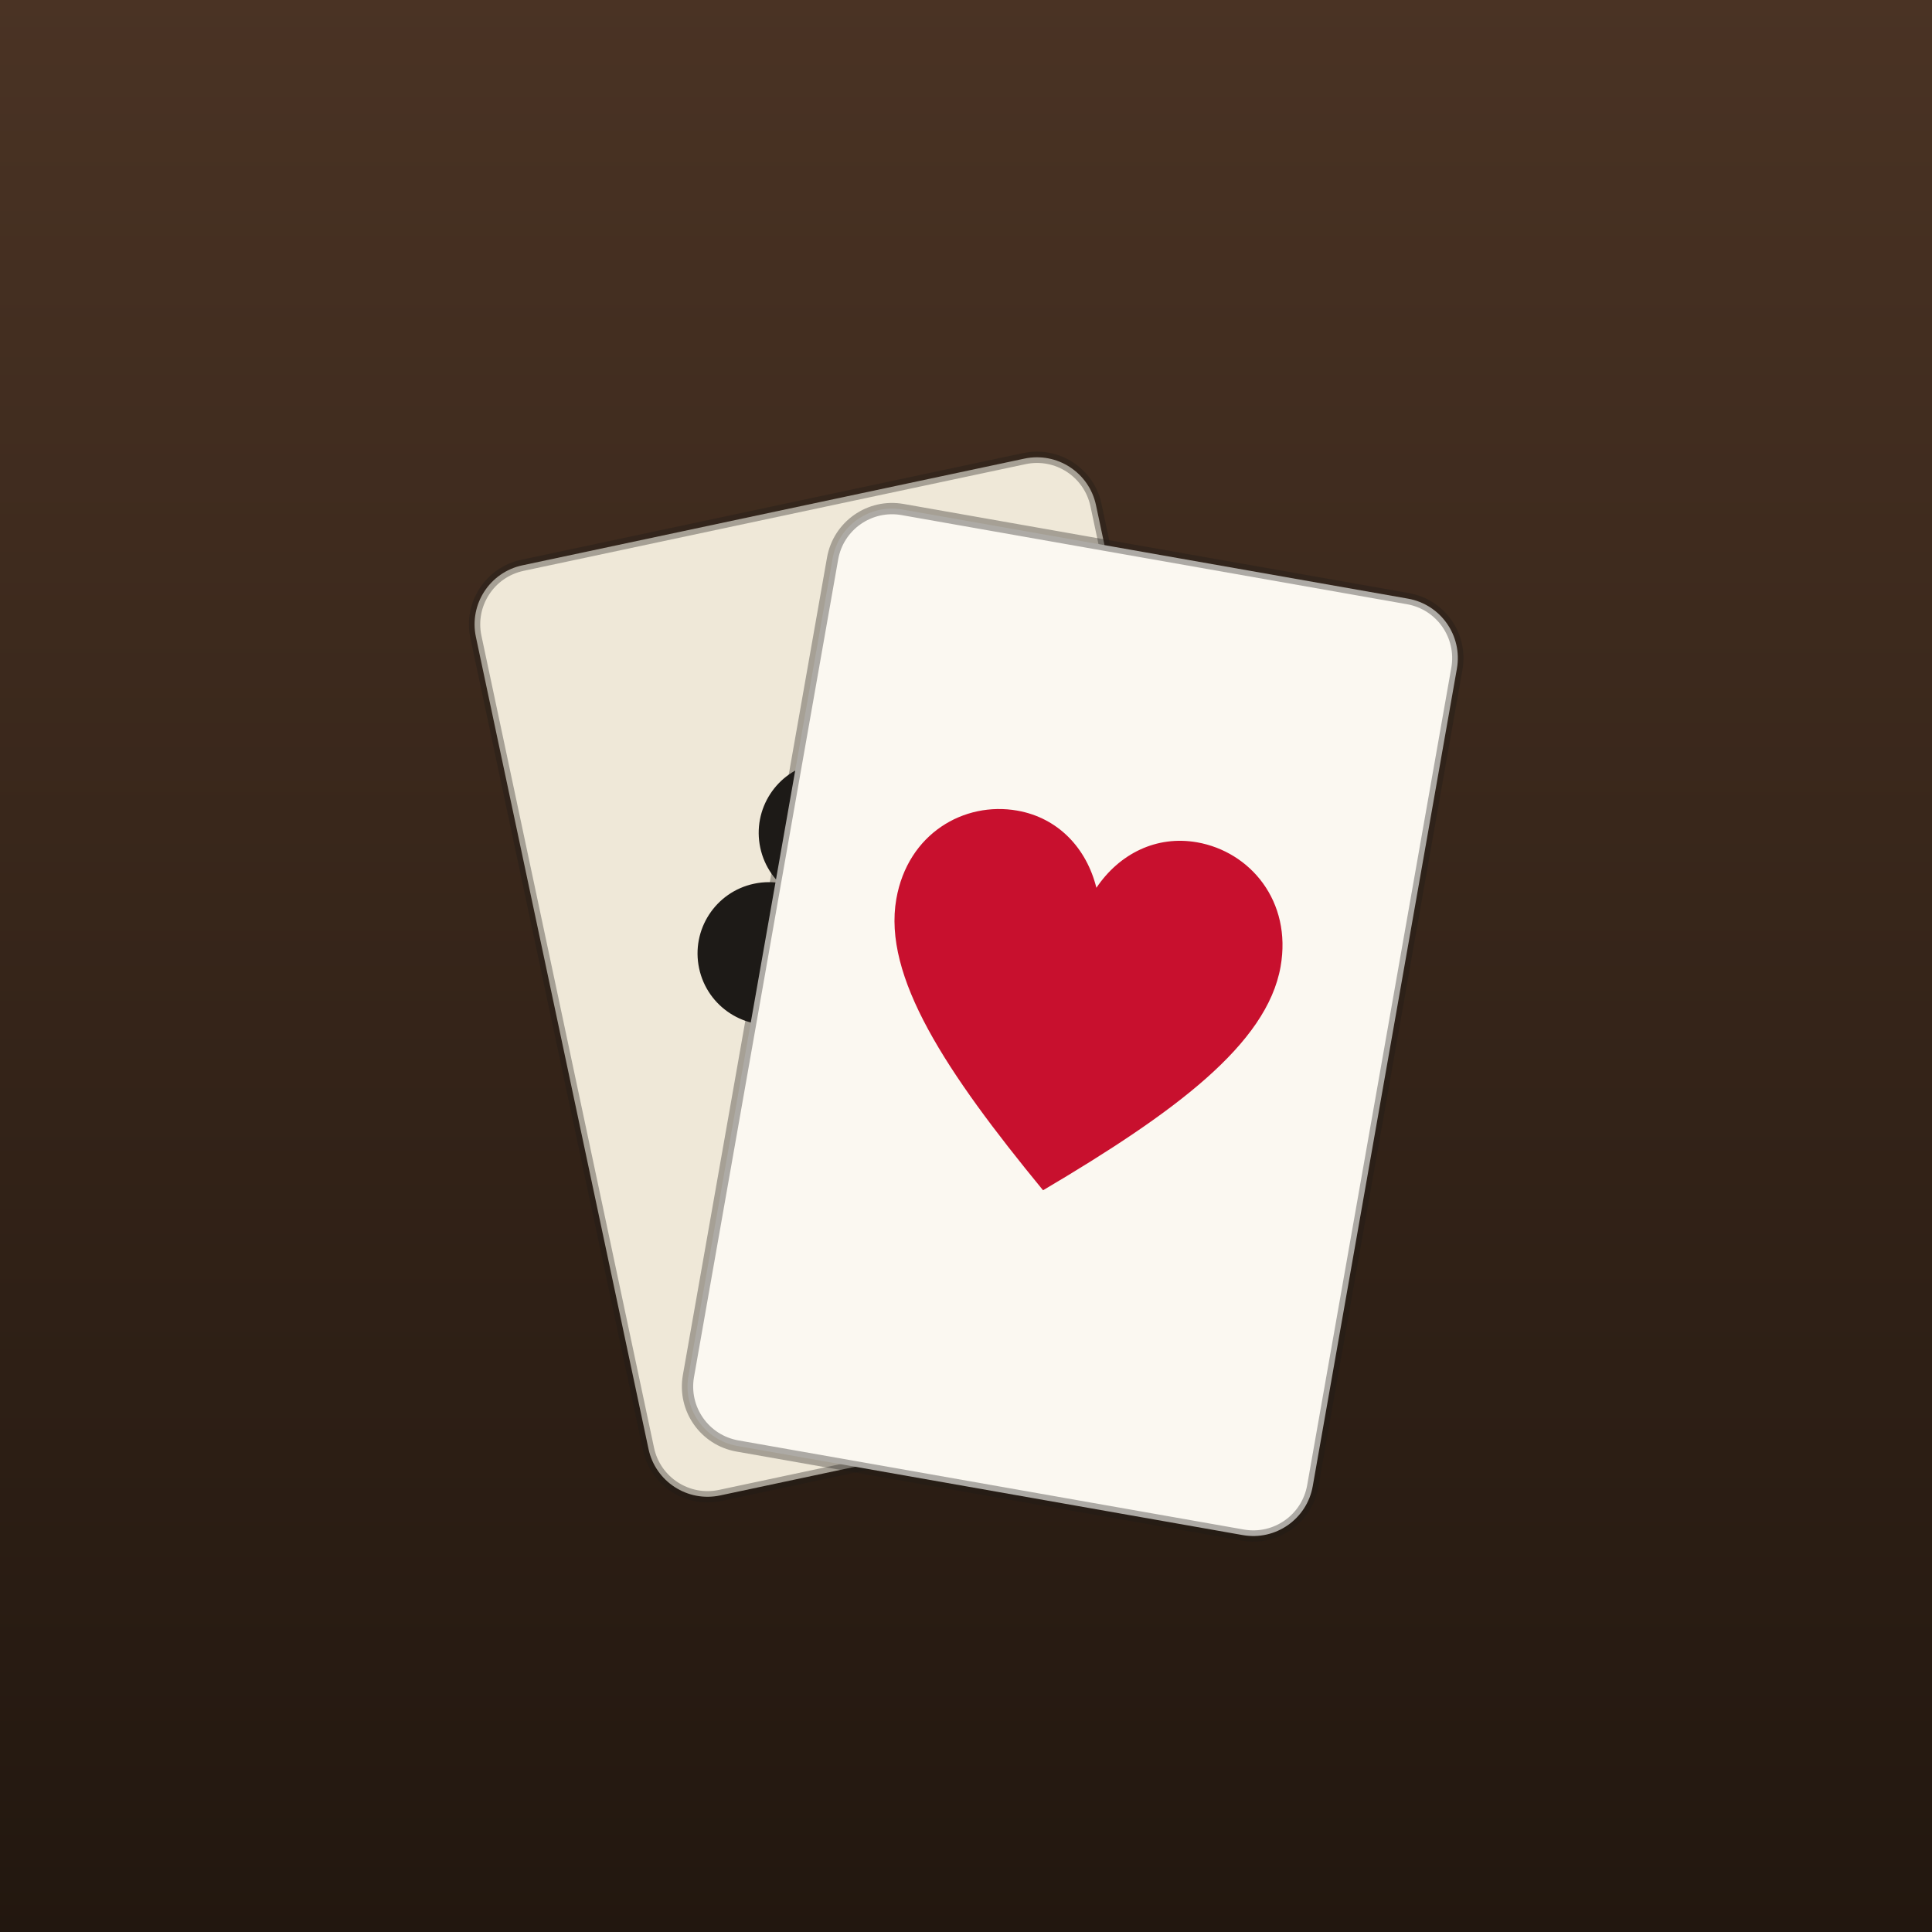
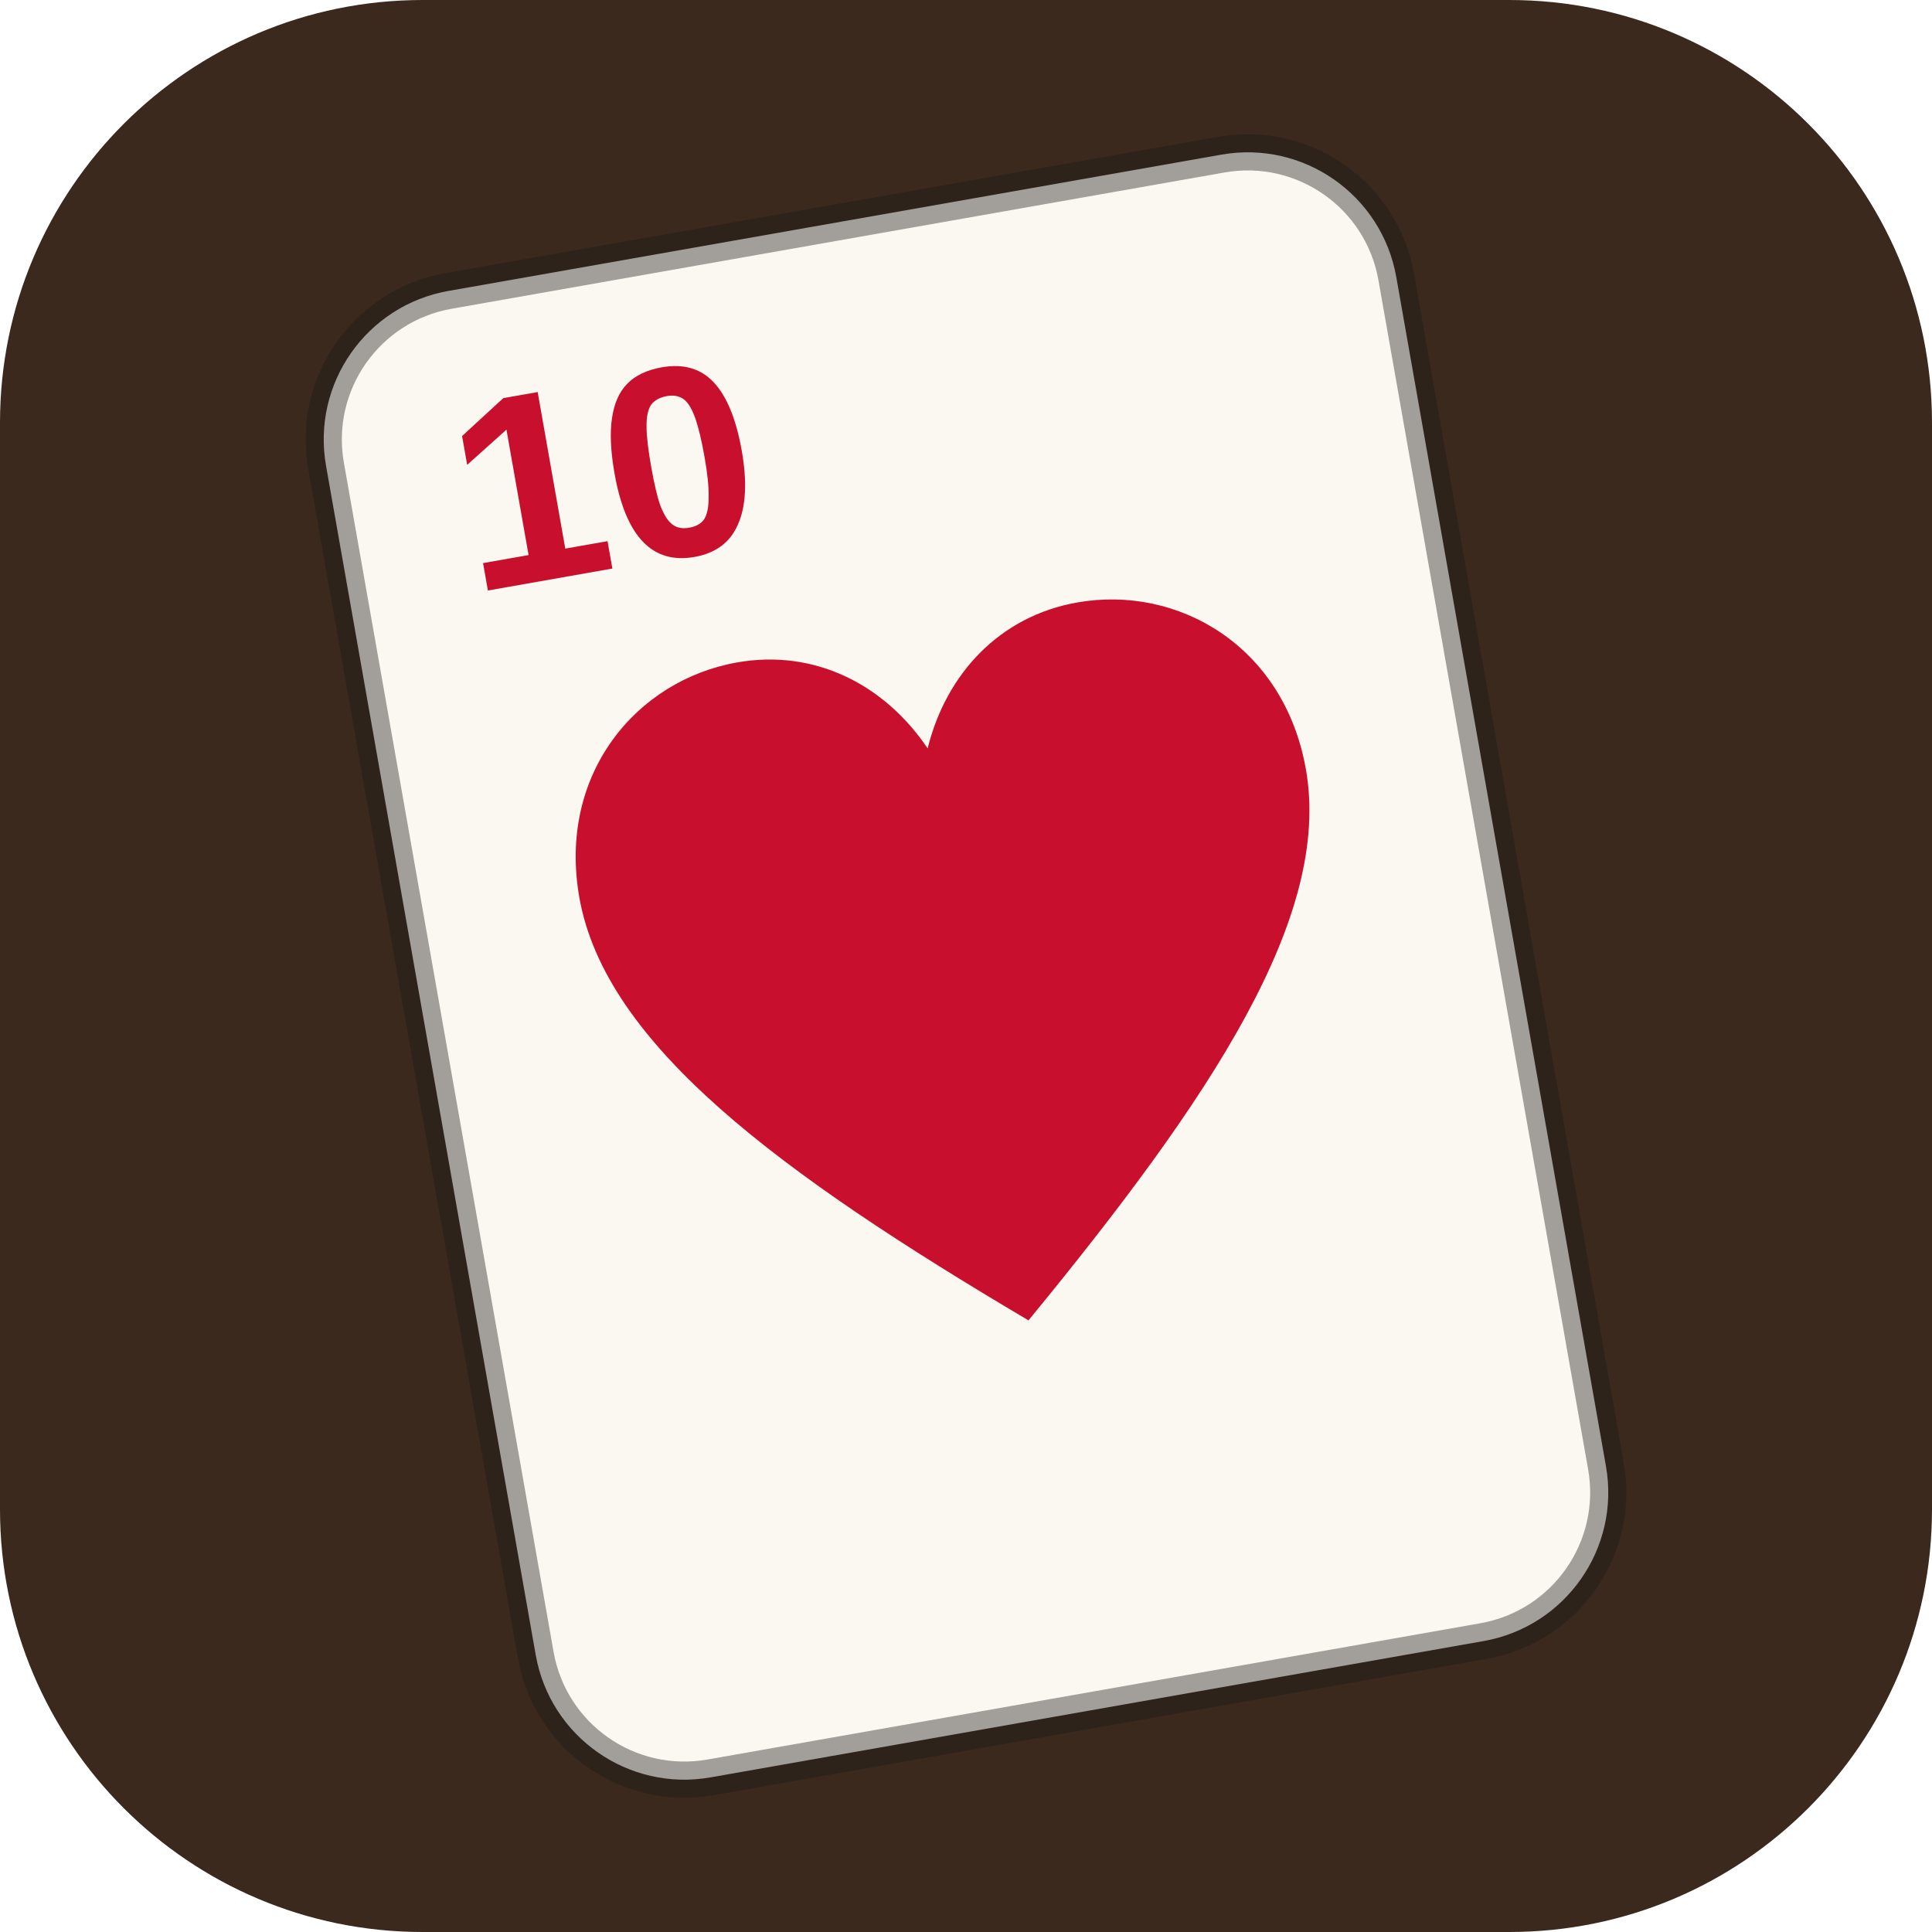
- <svg xmlns="http://www.w3.org/2000/svg" viewBox="0 0 512 512">
-   <defs>
-     <linearGradient id="wood" x1="0" y1="0" x2="0" y2="1">
-       <stop offset="0" stop-color="#4a3324" />
-       <stop offset="1" stop-color="#22170f" />
-     </linearGradient>
-   </defs>
-   <rect width="512" height="512" fill="url(#wood)" />
-   <g transform="rotate(-12 256 270)">
-     <rect x="150" y="128" width="168" height="252" rx="16" fill="#efe8d8" stroke="#1d1a17" stroke-opacity="0.35" stroke-width="3" />
-     <g fill="#1d1a17" transform="translate(186 190) scale(0.9)">
-       <circle cx="50" cy="27" r="21" />
-       <circle cx="25" cy="58" r="21" />
-       <circle cx="75" cy="58" r="21" />
-       <path d="M45 50c0 22-5 36-14 48h38c-9-12-14-26-14-48z" />
-     </g>
-   </g>
-   <g transform="rotate(10 256 270)">
-     <rect x="200" y="140" width="168" height="252" rx="16" fill="#fbf8f1" stroke="#1d1a17" stroke-opacity="0.35" stroke-width="3" />
-     <g fill="#c8102e" transform="translate(229 210) scale(1.1)">
-       <path d="M50 92C22 68 3 48 3 29 3 13 15 3 28 3c10 0 18 6 22 15C54 9 62 3 72 3c13 0 25 10 25 26 0 19-19 39-47 63z" />
-     </g>
+ <svg xmlns="http://www.w3.org/2000/svg" viewBox="0 0 64 64">
+   <rect width="64" height="64" rx="14" fill="#3b291e" />
+   <g transform="rotate(-10 32 32)">
+     <rect x="14" y="7" width="36" height="50" rx="5" fill="#fbf8f1" stroke="#1d1a17" stroke-opacity="0.4" stroke-width="1.2" />
+     <path transform="translate(19 20) scale(0.26)" fill="#c8102e" d="M50 92C22 68 3 48 3 29 3 13 15 3 28 3c10 0 18 6 22 15C54 9 62 3 72 3c13 0 25 10 25 26 0 19-19 39-47 63z" />
+     <text x="18" y="17" font-family="Arial, sans-serif" font-weight="800" font-size="9" fill="#c8102e">10</text>
  </g>
</svg>
